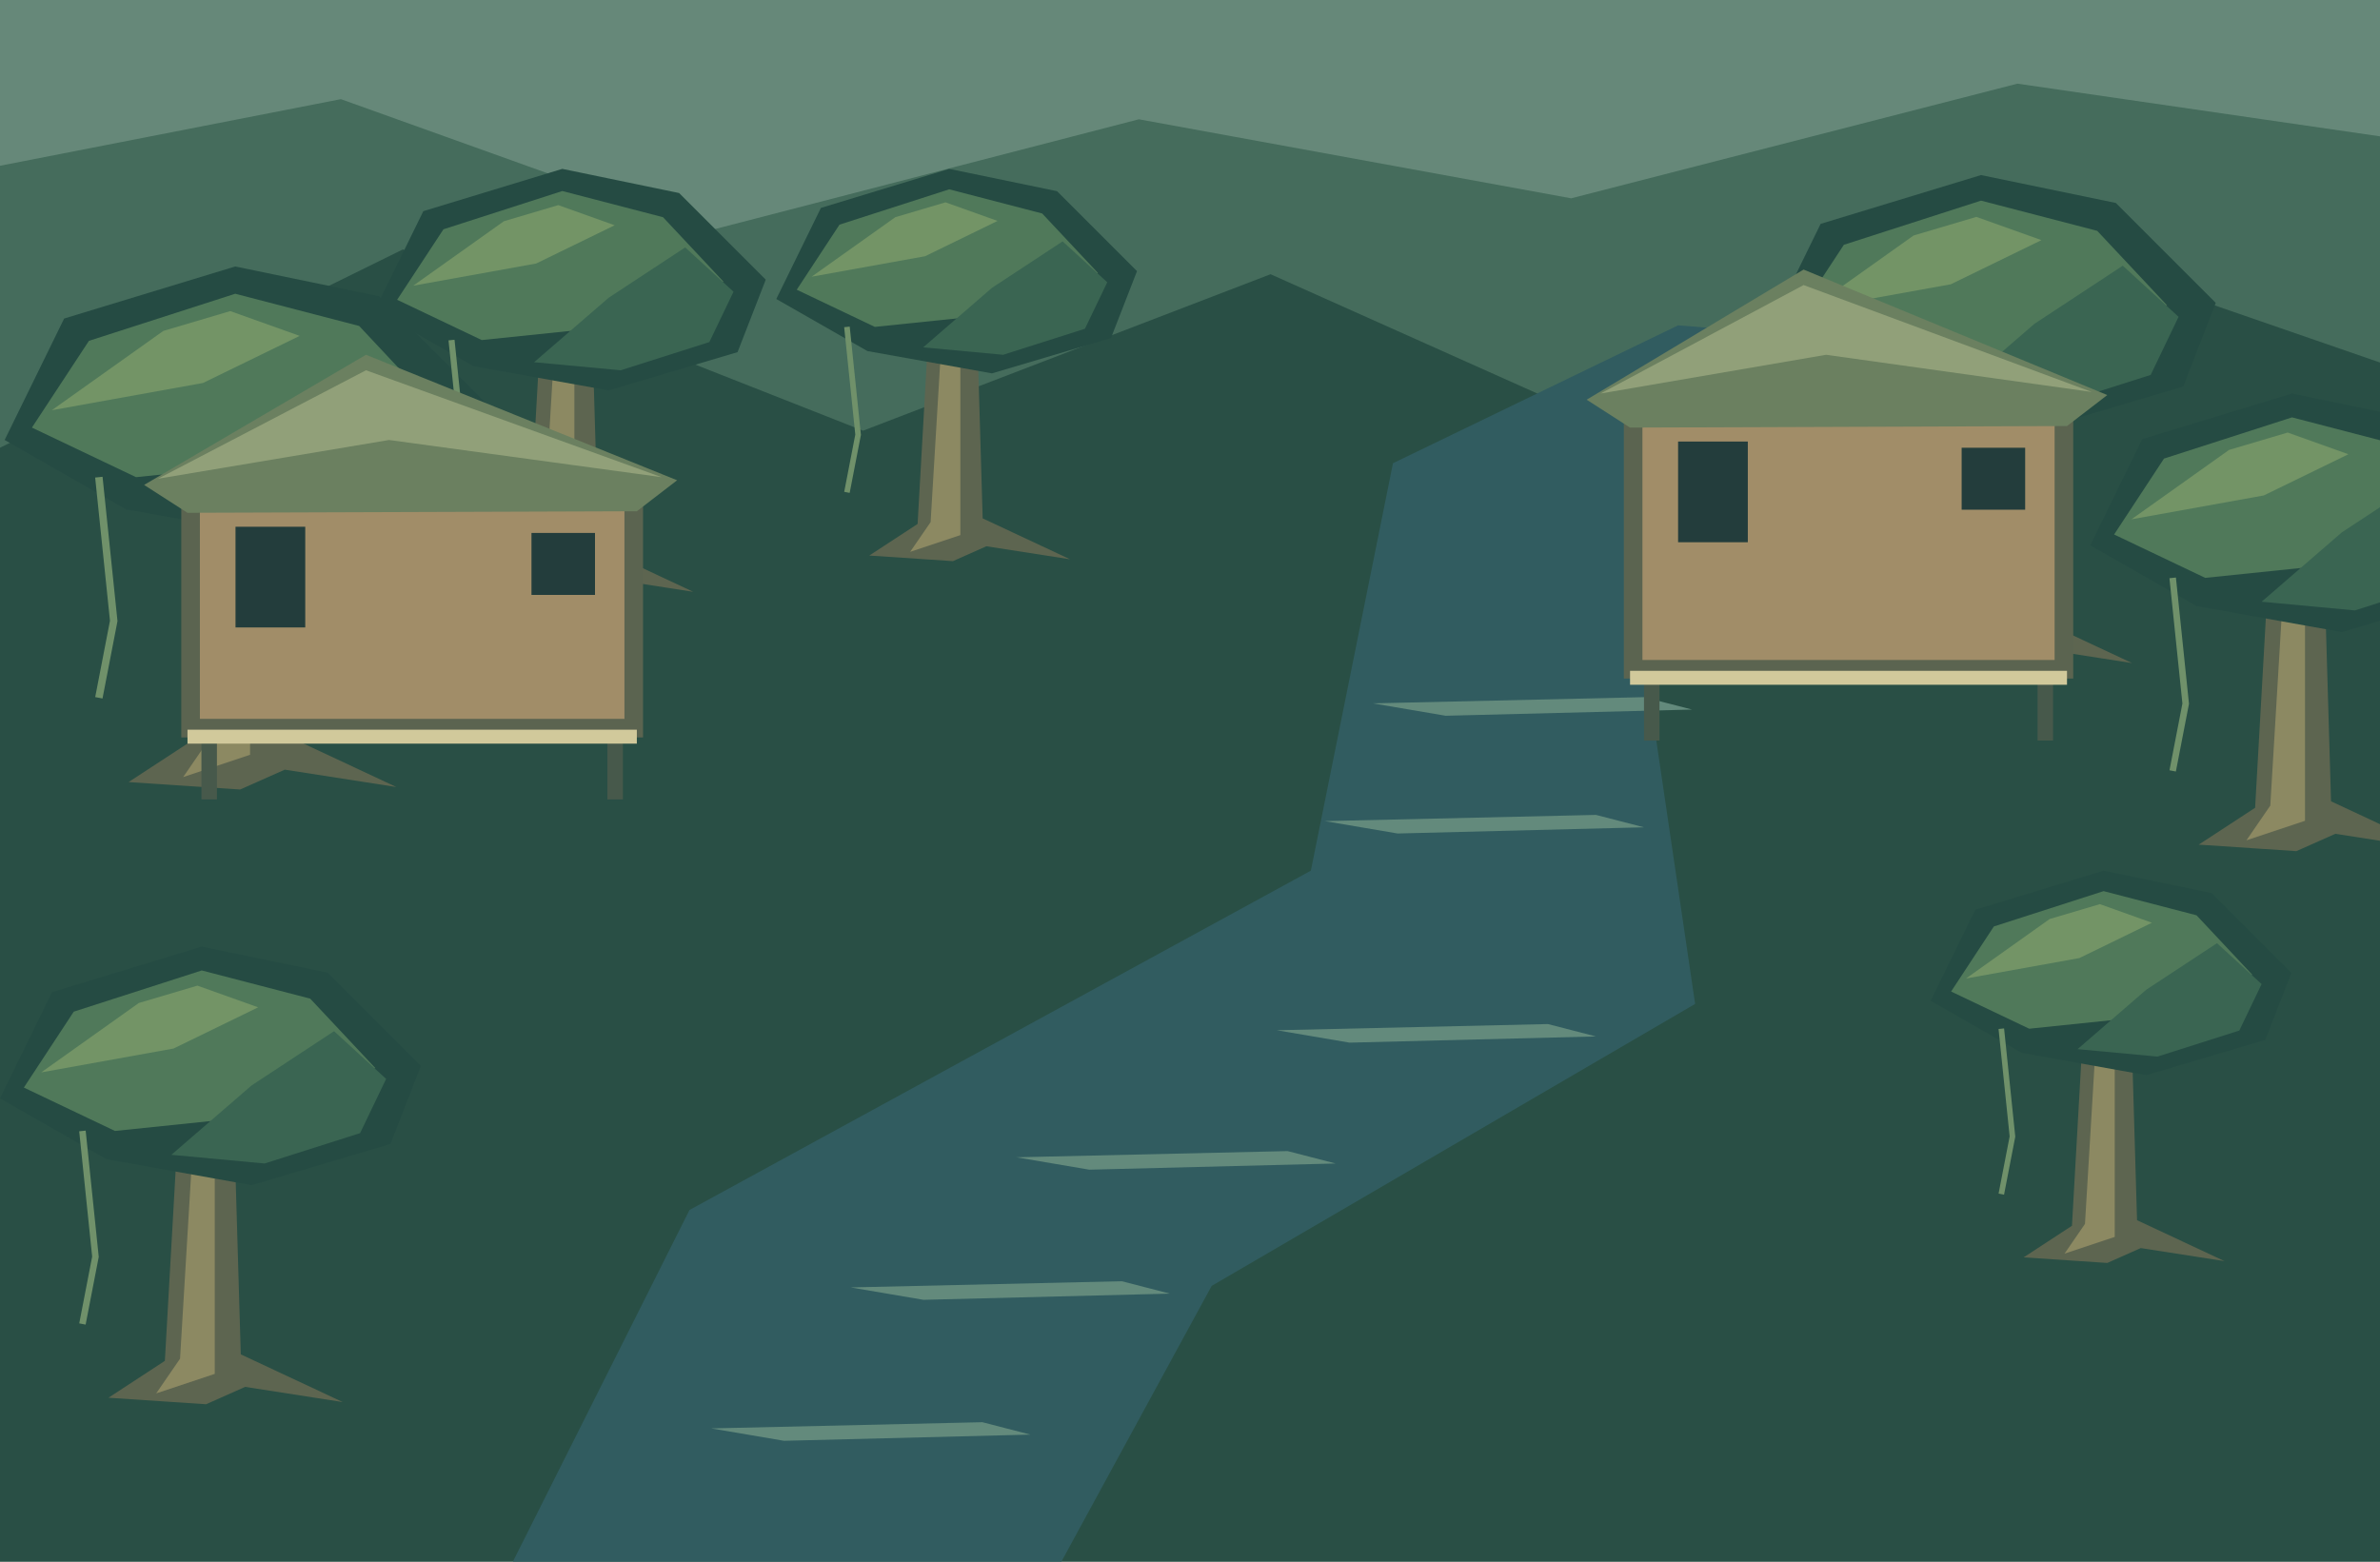
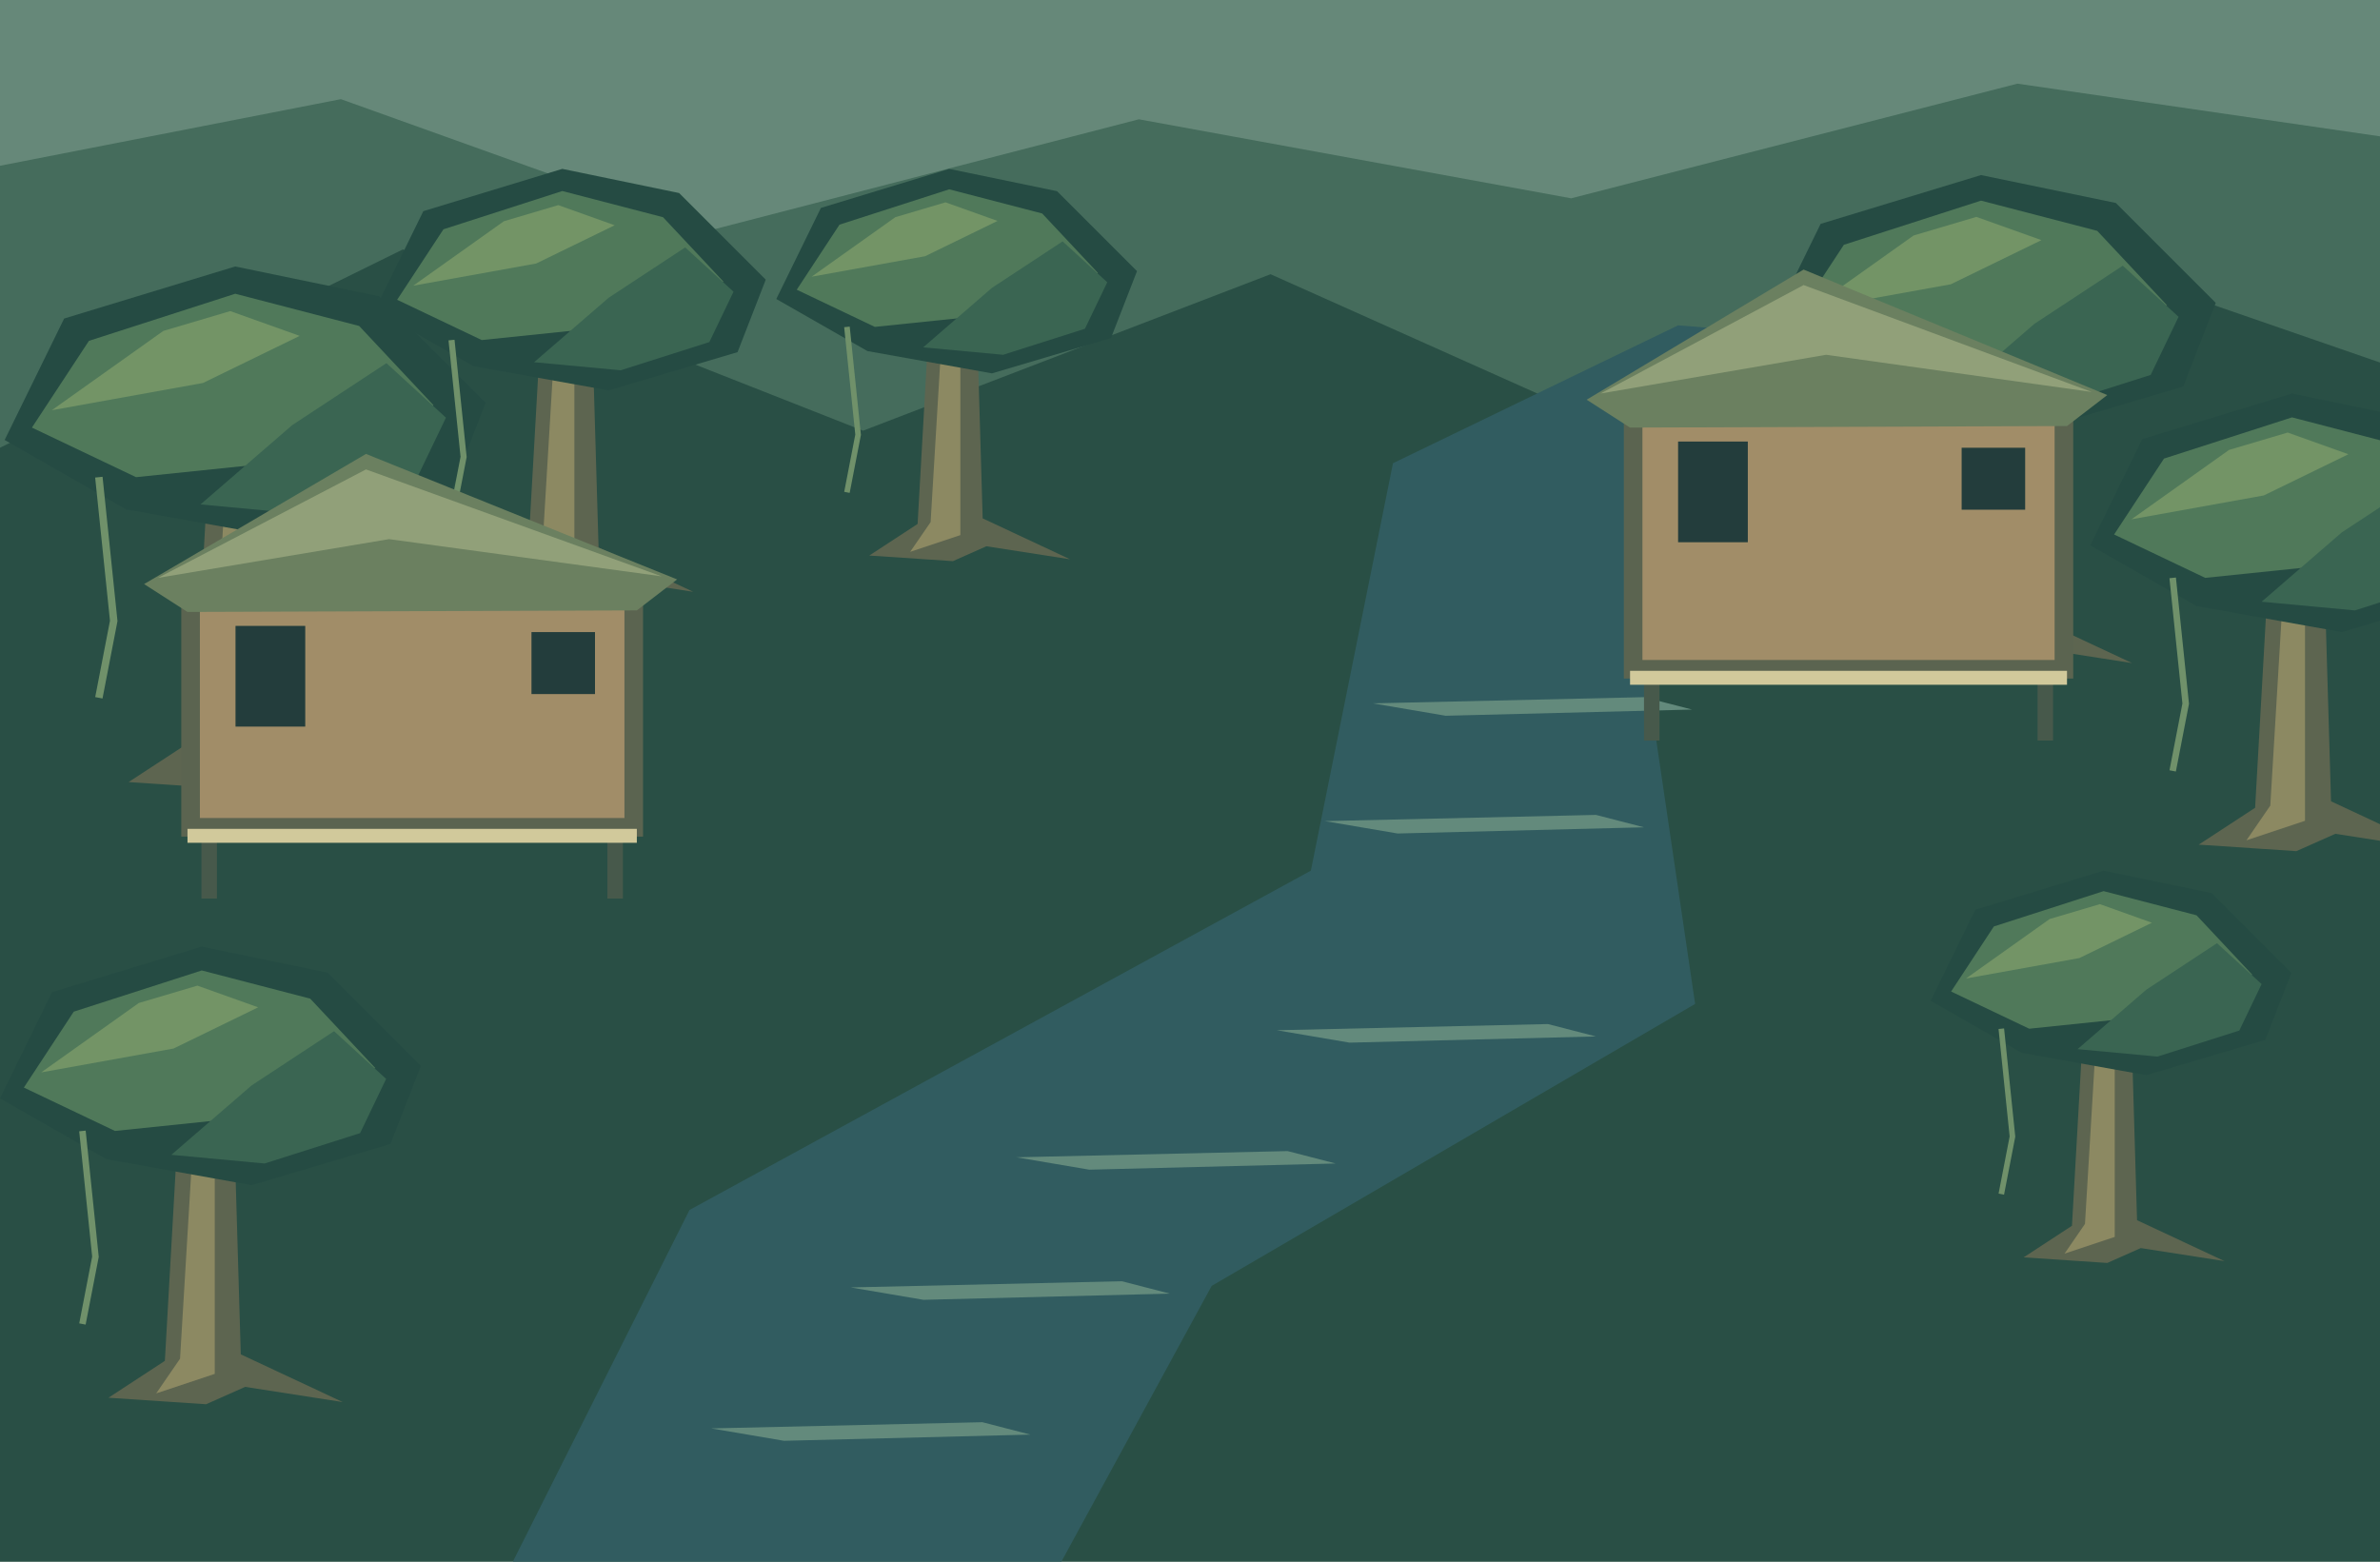
<svg xmlns="http://www.w3.org/2000/svg" width="1536" height="1008" viewBox="0 0 1536 1008">
  <path d="M0 0h1536v1008h-1536Z" fill="#668879" />
  <polygon points="0,107 220,64 457,149 735,77 1014,128 1302,54 1536,88 1536,615 0,615" fill="#456c5c" />
  <polygon points="0,289 260,161 557,278 820,177 1095,300 1322,160 1536,234 1536,1008 0,1008" fill="#294f45" />
  <polygon points="331,1008 445,781 846,562 899,299 1083,210 1271,225 1057,397 1094,648 782,830 685,1008" fill="#315c60" />
  <polygon points="886,454 1061,450 1092,458 933,462" fill="#638a7c" />
  <polygon points="855,530 1030,526 1061,534 902,538" fill="#638a7c" />
  <polygon points="824,665 999,661 1030,669 871,673" fill="#638a7c" />
  <polygon points="656,747 831,743 862,751 703,755" fill="#638a7c" />
  <polygon points="549,831 724,827 755,835 596,839" fill="#638a7c" />
  <polygon points="459,922 634,918 665,926 506,930" fill="#638a7c" />
  <g transform="translate(3 172) scale(1.6)">
    <polygon points="76,191 82,85 101,58 108,86 111,188 158,210 113,203 95,211 50,208" fill="#5d6550" />
    <polygon points="83,190 89,90 99,77 99,197 72,206" fill="#8c8962" />
    <polygon points="0,70 24,21 93,0 151,12 194,55 180,91 116,110 49,98" fill="#254b43" />
    <polygon points="11,65 34,30 93,11 143,24 173,56 111,79 53,85" fill="#50795a" />
    <polygon points="19,58 64,26 91,18 119,28 80,47" fill="#739466" />
    <polygon points="116,64 154,39 178,61 166,86 122,100 79,96" fill="#3a6552" />
    <polyline points="38,85 44,143 38,174" fill="none" stroke="#70916a" stroke-width="3" />
  </g>
  <g transform="translate(242 109) scale(1.3)">
    <polygon points="76,191 82,85 101,58 108,86 111,188 158,210 113,203 95,211 50,208" fill="#5d6550" />
    <polygon points="83,190 89,90 99,77 99,197 72,206" fill="#8c8962" />
    <polygon points="0,70 24,21 93,0 151,12 194,55 180,91 116,110 49,98" fill="#254b43" />
    <polygon points="11,65 34,30 93,11 143,24 173,56 111,79 53,85" fill="#50795a" />
    <polygon points="19,58 64,26 91,18 119,28 80,47" fill="#739466" />
    <polygon points="116,64 154,39 178,61 166,86 122,100 79,96" fill="#3a6552" />
    <polyline points="38,85 44,143 38,174" fill="none" stroke="#70916a" stroke-width="3" />
  </g>
  <g transform="translate(501 109) scale(1.2)">
    <polygon points="76,191 82,85 101,58 108,86 111,188 158,210 113,203 95,211 50,208" fill="#5d6550" />
    <polygon points="83,190 89,90 99,77 99,197 72,206" fill="#8c8962" />
    <polygon points="0,70 24,21 93,0 151,12 194,55 180,91 116,110 49,98" fill="#254b43" />
    <polygon points="11,65 34,30 93,11 143,24 173,56 111,79 53,85" fill="#50795a" />
    <polygon points="19,58 64,26 91,18 119,28 80,47" fill="#739466" />
    <polygon points="116,64 154,39 178,61 166,86 122,100 79,96" fill="#3a6552" />
    <polyline points="38,85 44,143 38,174" fill="none" stroke="#70916a" stroke-width="3" />
  </g>
  <g transform="translate(1139 113) scale(1.5)">
    <polygon points="76,191 82,85 101,58 108,86 111,188 158,210 113,203 95,211 50,208" fill="#5d6550" />
    <polygon points="83,190 89,90 99,77 99,197 72,206" fill="#8c8962" />
    <polygon points="0,70 24,21 93,0 151,12 194,55 180,91 116,110 49,98" fill="#254b43" />
    <polygon points="11,65 34,30 93,11 143,24 173,56 111,79 53,85" fill="#50795a" />
    <polygon points="19,58 64,26 91,18 119,28 80,47" fill="#739466" />
    <polygon points="116,64 154,39 178,61 166,86 122,100 79,96" fill="#3a6552" />
    <polyline points="38,85 44,143 38,174" fill="none" stroke="#70916a" stroke-width="3" />
  </g>
  <g transform="translate(1349 254) scale(1.4)">
    <polygon points="76,191 82,85 101,58 108,86 111,188 158,210 113,203 95,211 50,208" fill="#5d6550" />
    <polygon points="83,190 89,90 99,77 99,197 72,206" fill="#8c8962" />
    <polygon points="0,70 24,21 93,0 151,12 194,55 180,91 116,110 49,98" fill="#254b43" />
    <polygon points="11,65 34,30 93,11 143,24 173,56 111,79 53,85" fill="#50795a" />
    <polygon points="19,58 64,26 91,18 119,28 80,47" fill="#739466" />
    <polygon points="116,64 154,39 178,61 166,86 122,100 79,96" fill="#3a6552" />
    <polyline points="38,85 44,143 38,174" fill="none" stroke="#70916a" stroke-width="3" />
  </g>
-   <polygon points="117,316 415,316 415,476 117,476" fill="#5b6450" />
-   <polygon points="129,321 403,321 403,464 129,464" fill="#a18d68" />
-   <polygon points="93,313 236.2,229 437,310 411,330 121,331" fill="#6b8060" />
-   <polygon points="102,309 236.2,239 427,308 251.1,284" fill="#91a079" />
-   <path d="M152 340h45v65h-45Z" fill="#233d3c" />
-   <path d="M343 344h41v40h-41Z" fill="#233d3c" />
-   <path d="M130 476h10v40h-10Z" fill="#47594b" />
-   <path d="M392 476h10v40h-10Z" fill="#47594b" />
-   <path d="M121 471h290v9h-290Z" fill="#d1c99b" />
+   <polygon points="117,380 415,380 415,540 117,540" fill="#5b6450" />
+   <polygon points="129,385 403,385 403,528 129,528" fill="#a18d68" />
+   <polygon points="93,377 236.2,293 437,374 411,394 121,395" fill="#6b8060" />
+   <polygon points="102,373 236.2,303 427,372 251.1,348" fill="#91a079" />
+   <path d="M152 404h45v65h-45Z" fill="#233d3c" />
+   <path d="M343 408h41v40h-41Z" fill="#233d3c" />
+   <path d="M130 540h10v40h-10Z" fill="#47594b" />
+   <path d="M392 540h10v40h-10Z" fill="#47594b" />
+   <path d="M121 535h290v9h-290Z" fill="#d1c99b" />
  <polygon points="1048,261 1338,261 1338,438 1048,438" fill="#5b6450" />
  <polygon points="1060,266 1326,266 1326,426 1060,426" fill="#a18d68" />
  <polygon points="1024,258 1164,174 1360,255 1334,275 1052,276" fill="#6b8060" />
  <polygon points="1033,254 1164,184 1350,253 1178.5,229" fill="#91a079" />
  <path d="M1083 285h45v65h-45Z" fill="#233d3c" />
  <path d="M1266 289h41v40h-41Z" fill="#233d3c" />
  <path d="M1061 438h10v40h-10Z" fill="#47594b" />
  <path d="M1315 438h10v40h-10Z" fill="#47594b" />
  <path d="M1052 433h282v9h-282Z" fill="#d1c99b" />
  <g transform="translate(0 611) scale(1.4)">
    <polygon points="76,191 82,85 101,58 108,86 111,188 158,210 113,203 95,211 50,208" fill="#5d6550" />
    <polygon points="83,190 89,90 99,77 99,197 72,206" fill="#8c8962" />
    <polygon points="0,70 24,21 93,0 151,12 194,55 180,91 116,110 49,98" fill="#254b43" />
    <polygon points="11,65 34,30 93,11 143,24 173,56 111,79 53,85" fill="#50795a" />
    <polygon points="19,58 64,26 91,18 119,28 80,47" fill="#739466" />
    <polygon points="116,64 154,39 178,61 166,86 122,100 79,96" fill="#3a6552" />
    <polyline points="38,85 44,143 38,174" fill="none" stroke="#70916a" stroke-width="3" />
  </g>
  <g transform="translate(1246 562) scale(1.2)">
    <polygon points="76,191 82,85 101,58 108,86 111,188 158,210 113,203 95,211 50,208" fill="#5d6550" />
    <polygon points="83,190 89,90 99,77 99,197 72,206" fill="#8c8962" />
    <polygon points="0,70 24,21 93,0 151,12 194,55 180,91 116,110 49,98" fill="#254b43" />
    <polygon points="11,65 34,30 93,11 143,24 173,56 111,79 53,85" fill="#50795a" />
    <polygon points="19,58 64,26 91,18 119,28 80,47" fill="#739466" />
    <polygon points="116,64 154,39 178,61 166,86 122,100 79,96" fill="#3a6552" />
    <polyline points="38,85 44,143 38,174" fill="none" stroke="#70916a" stroke-width="3" />
  </g>
</svg>
